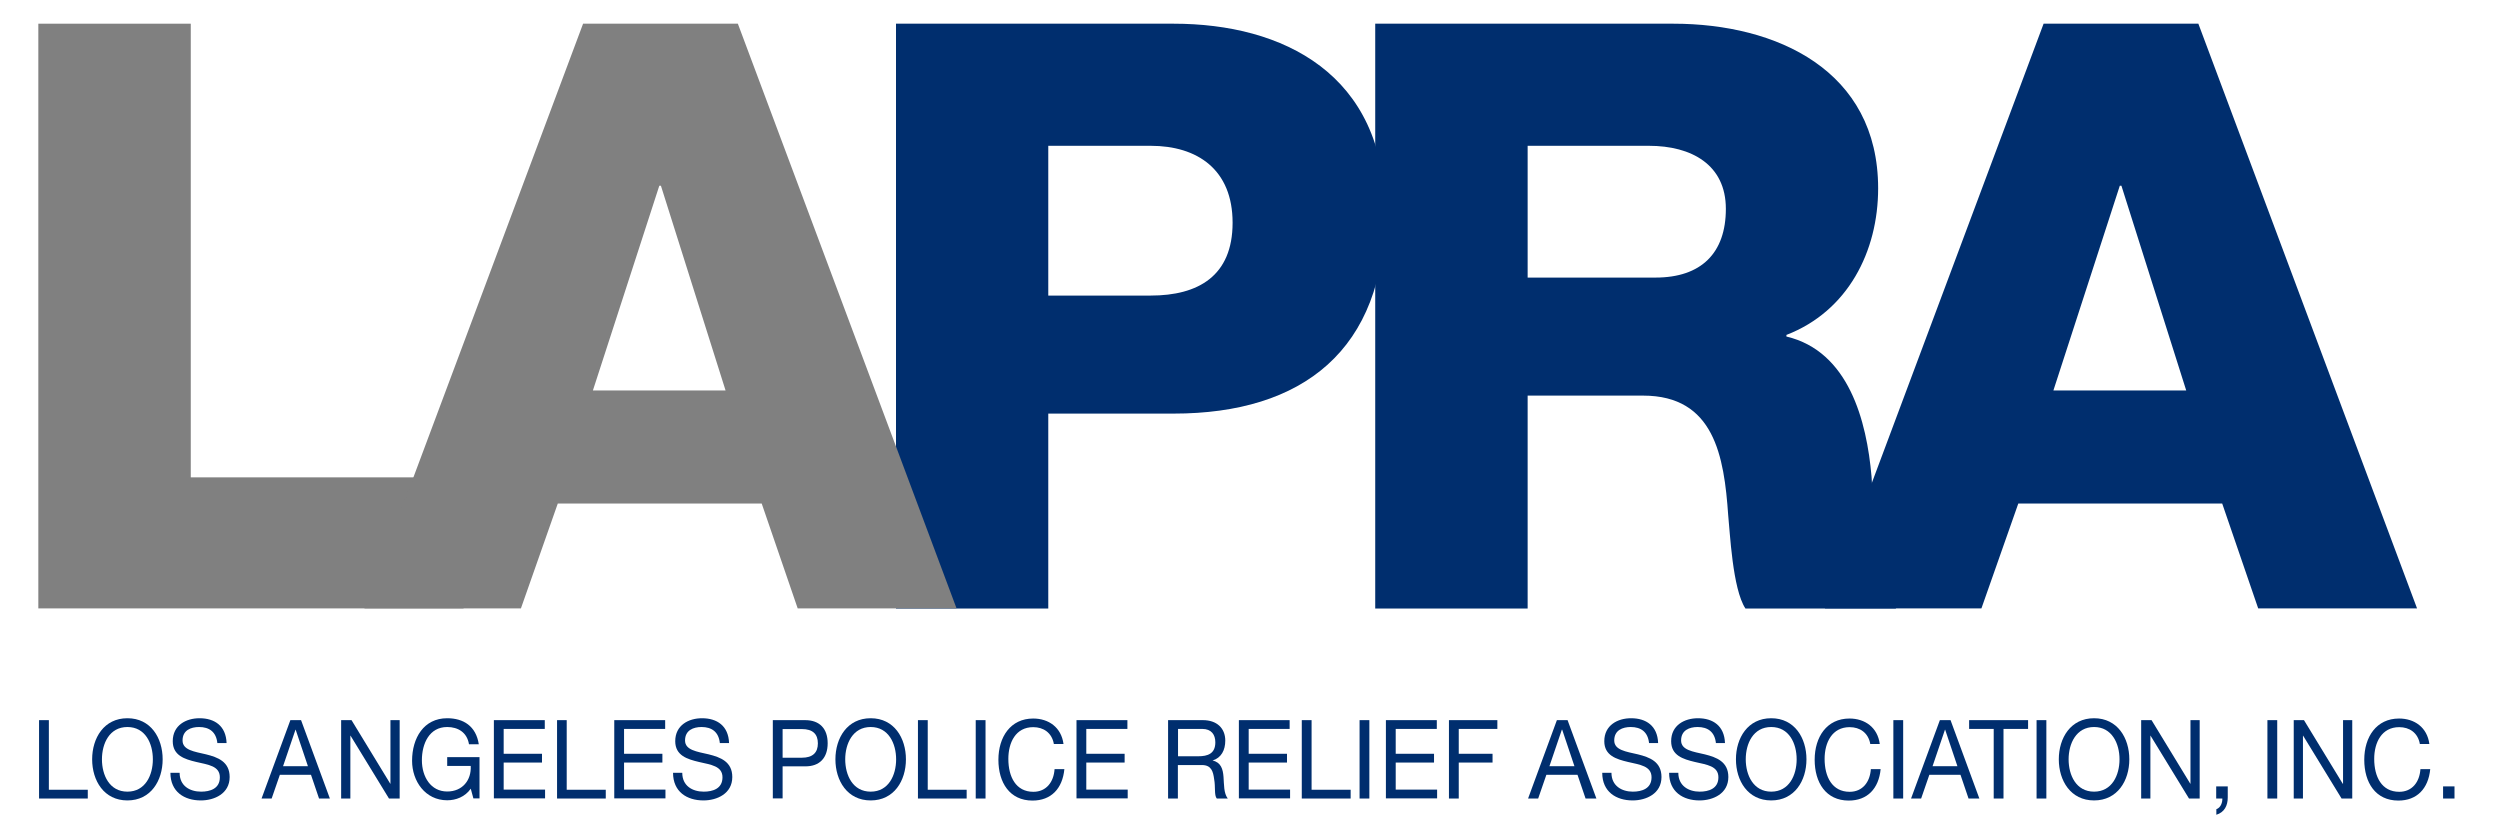
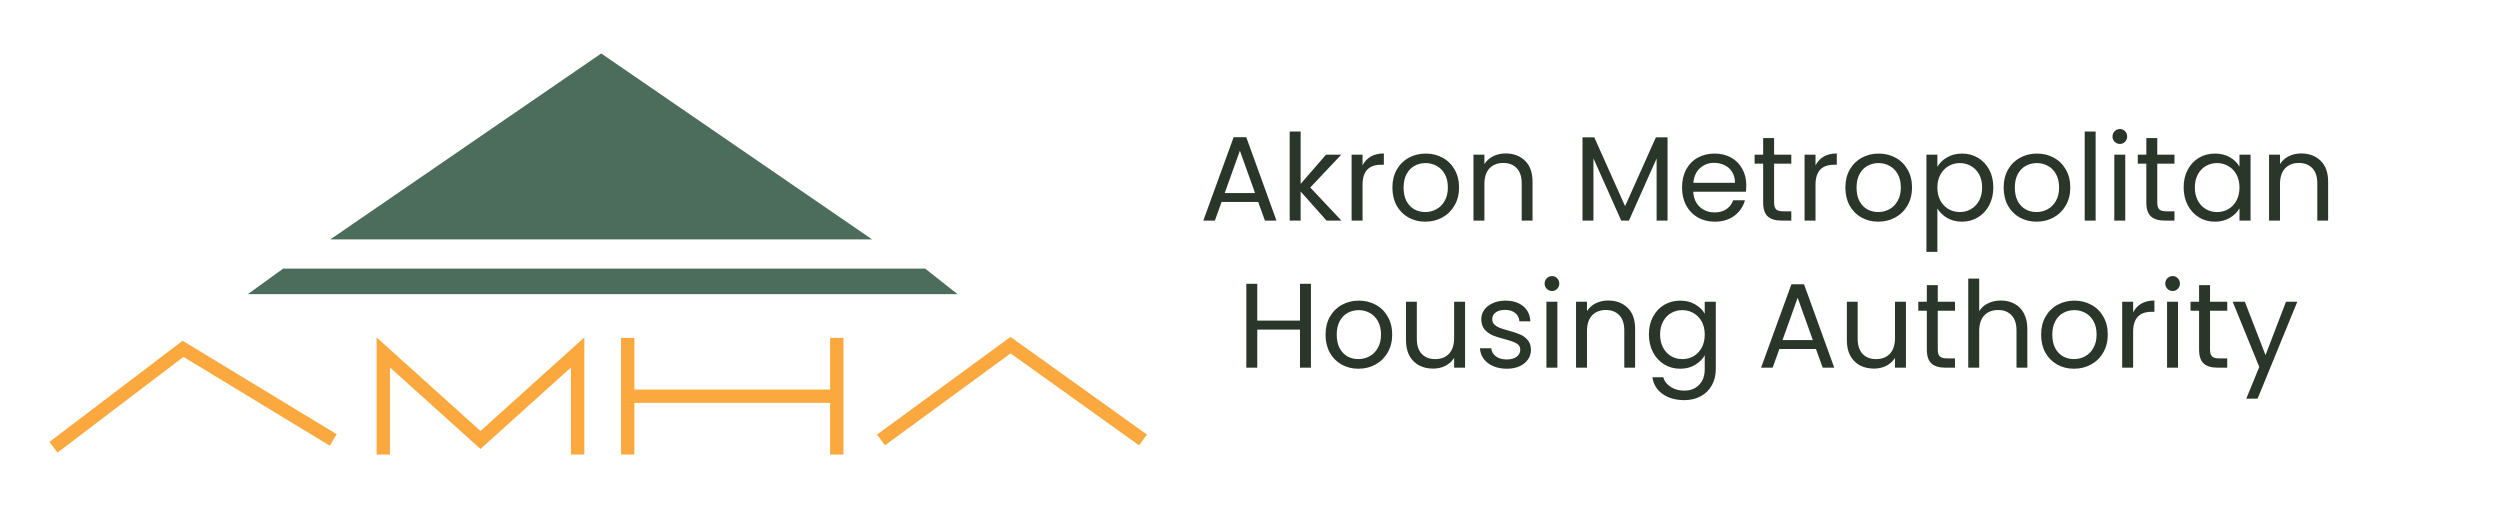
- <svg xmlns="http://www.w3.org/2000/svg" width="180" height="60" viewBox="0 0 180 60" fill="none">
-   <path d="M64.512 1.706H84.502C92.349 1.706 99.722 5.307 99.722 15.268C99.722 25.23 93.76 29.779 84.502 29.779H75.476V43.815H64.512V1.706ZM75.476 21.281H82.849C86.272 21.281 88.747 19.87 88.747 16.037C88.747 12.204 86.209 10.498 82.849 10.498H75.476V21.292V21.281Z" fill="#002E6E" />
-   <path d="M99.016 1.706H120.481C127.917 1.706 135.226 5.065 135.226 13.563C135.226 18.101 133.046 22.408 128.622 24.114V24.23C133.109 25.293 134.405 30.305 134.752 34.317C134.868 36.086 135.047 42.278 136.522 43.815H125.673C124.736 42.404 124.557 38.277 124.43 37.097C124.136 32.854 123.43 28.484 118.301 28.484H109.99V43.815H99.016V1.706ZM109.99 19.986H119.196C122.492 19.986 124.262 18.217 124.262 15.037C124.262 11.857 121.787 10.498 118.722 10.498H109.99V19.997V19.986Z" fill="#002E6E" />
-   <path d="M147.139 1.706H158.282L174.028 43.805H162.59L159.999 36.255H145.317L142.662 43.805H131.393L147.139 1.706ZM147.855 28.115H157.408L152.742 13.373H152.626L147.844 28.115H147.855Z" fill="#002E6E" />
-   <path d="M2.812 51.85H3.518V56.862H6.32V57.494H2.812V51.85Z" fill="#002E6E" />
-   <path d="M9.173 51.713C10.858 51.713 11.711 53.134 11.711 54.672C11.711 56.209 10.858 57.631 9.173 57.631C7.488 57.631 6.635 56.209 6.635 54.672C6.635 53.134 7.488 51.713 9.173 51.713ZM9.173 56.999C10.469 56.999 11.006 55.809 11.006 54.672C11.006 53.535 10.469 52.345 9.173 52.345C7.878 52.345 7.34 53.535 7.34 54.672C7.34 55.809 7.878 56.999 9.173 56.999Z" fill="#002E6E" />
-   <path d="M15.65 53.503C15.566 52.692 15.061 52.345 14.334 52.345C13.744 52.345 13.144 52.576 13.144 53.313C13.144 54.008 13.986 54.114 14.839 54.314C15.682 54.524 16.535 54.84 16.535 55.946C16.535 57.146 15.429 57.631 14.46 57.631C13.27 57.631 12.27 57.01 12.27 55.641H12.933C12.933 56.588 13.67 56.999 14.481 56.999C15.124 56.999 15.829 56.788 15.829 55.967C15.829 55.146 14.987 55.061 14.134 54.861C13.291 54.661 12.438 54.398 12.438 53.366C12.438 52.218 13.396 51.713 14.366 51.713C15.45 51.713 16.272 52.261 16.314 53.503H15.65Z" fill="#002E6E" />
-   <path d="M20.896 51.85H21.676L23.751 57.494H22.971L22.392 55.788H20.149L19.559 57.494H18.832L20.907 51.85H20.896ZM20.37 55.167H22.171L21.286 52.534H21.276L20.38 55.167H20.37Z" fill="#002E6E" />
-   <path d="M24.562 51.85H25.31L28.101 56.43H28.112V51.85H28.776V57.494H28.007L25.237 52.966H25.226V57.494H24.562V51.85Z" fill="#002E6E" />
-   <path d="M33.893 56.788C33.483 57.378 32.819 57.62 32.198 57.62C30.618 57.62 29.67 56.241 29.67 54.777C29.67 53.134 30.512 51.713 32.198 51.713C33.356 51.713 34.273 52.271 34.473 53.587H33.767C33.63 52.734 32.977 52.345 32.198 52.345C30.913 52.345 30.376 53.535 30.376 54.735C30.376 55.935 31.018 56.988 32.198 56.988C33.293 56.988 33.946 56.178 33.893 55.146H32.198V54.514H34.525V57.483H34.083L33.893 56.778V56.788Z" fill="#002E6E" />
-   <path d="M35.559 51.85H39.224V52.482H36.264V54.272H39.024V54.904H36.264V56.852H39.245V57.483H35.559V51.839V51.85Z" fill="#002E6E" />
-   <path d="M40.098 51.85H40.803V56.862H43.615V57.494H40.108V51.85H40.098Z" fill="#002E6E" />
-   <path d="M44.227 51.85H47.892V52.482H44.932V54.272H47.692V54.904H44.932V56.852H47.913V57.483H44.227V51.839V51.85Z" fill="#002E6E" />
-   <path d="M51.829 53.503C51.745 52.692 51.24 52.345 50.513 52.345C49.923 52.345 49.323 52.576 49.323 53.313C49.323 54.008 50.165 54.114 51.029 54.314C51.871 54.524 52.725 54.84 52.725 55.946C52.725 57.146 51.619 57.631 50.65 57.631C49.46 57.631 48.459 57.01 48.459 55.641H49.123C49.123 56.588 49.86 56.999 50.671 56.999C51.313 56.999 52.019 56.788 52.019 55.967C52.019 55.146 51.176 55.061 50.323 54.861C49.481 54.661 48.617 54.398 48.617 53.366C48.617 52.218 49.575 51.713 50.544 51.713C51.629 51.713 52.451 52.261 52.493 53.503H51.829Z" fill="#002E6E" />
-   <path d="M55.643 51.85H57.97C59.023 51.85 59.592 52.471 59.592 53.514C59.592 54.556 59.023 55.188 57.97 55.177H56.348V57.483H55.643V51.839V51.85ZM56.348 54.556H57.728C58.518 54.556 58.887 54.187 58.887 53.524C58.887 52.861 58.529 52.492 57.728 52.492H56.348V54.566V54.556Z" fill="#002E6E" />
-   <path d="M62.689 51.713C64.374 51.713 65.227 53.134 65.227 54.672C65.227 56.209 64.374 57.631 62.689 57.631C61.004 57.631 60.15 56.209 60.15 54.672C60.15 53.134 61.004 51.713 62.689 51.713ZM62.689 56.999C63.984 56.999 64.521 55.809 64.521 54.672C64.521 53.535 63.974 52.345 62.689 52.345C61.404 52.345 60.856 53.535 60.856 54.672C60.856 55.809 61.393 56.999 62.689 56.999Z" fill="#002E6E" />
-   <path d="M66.092 51.85H66.797V56.862H69.599V57.494H66.092V51.85Z" fill="#002E6E" />
-   <path d="M70.252 51.85H70.958V57.494H70.252V51.85Z" fill="#002E6E" />
-   <path d="M75.877 53.556C75.729 52.755 75.129 52.355 74.391 52.355C73.128 52.355 72.601 53.461 72.601 54.64C72.601 55.925 73.138 57.01 74.402 57.01C75.329 57.01 75.866 56.315 75.929 55.377H76.635C76.498 56.788 75.677 57.641 74.339 57.641C72.696 57.641 71.885 56.346 71.885 54.703C71.885 53.061 72.759 51.734 74.391 51.734C75.497 51.734 76.414 52.366 76.572 53.566H75.866L75.877 53.556Z" fill="#002E6E" />
-   <path d="M77.508 51.85H81.173V52.482H78.213V54.272H80.973V54.904H78.213V56.852H81.194V57.483H77.508V51.839V51.85Z" fill="#002E6E" />
-   <path d="M84.112 51.85H86.608C87.609 51.85 88.22 52.429 88.22 53.324C88.22 54.008 87.935 54.566 87.303 54.756C87.914 54.893 88.051 55.377 88.093 55.935C88.135 56.493 88.104 57.104 88.399 57.494H87.609C87.409 57.262 87.525 56.651 87.419 56.104C87.346 55.546 87.219 55.083 86.535 55.083H84.807V57.494H84.102V51.85H84.112ZM86.282 54.451C86.945 54.451 87.504 54.272 87.504 53.45C87.504 52.892 87.219 52.482 86.566 52.482H84.818V54.451H86.292H86.282Z" fill="#002E6E" />
-   <path d="M89.199 51.85H92.854V52.482H89.905V54.272H92.664V54.904H89.905V56.852H92.886V57.483H89.199V51.839V51.85Z" fill="#002E6E" />
-   <path d="M93.728 51.85H94.434V56.862H97.246V57.494H93.728V51.85Z" fill="#002E6E" />
-   <path d="M97.889 51.85H98.594V57.494H97.889V51.85Z" fill="#002E6E" />
-   <path d="M99.785 51.85H103.45V52.482H100.491V54.272H103.25V54.904H100.491V56.852H103.472V57.483H99.785V51.839V51.85Z" fill="#002E6E" />
-   <path d="M104.324 51.85H107.81V52.482H105.03V54.272H107.463V54.904H105.03V57.494H104.324V51.85Z" fill="#002E6E" />
-   <path d="M112.086 51.85H112.865L114.94 57.494H114.161L113.581 55.788H111.338L110.748 57.494H110.021L112.096 51.85H112.086ZM111.559 55.167H113.36L112.476 52.534H112.454L111.559 55.167Z" fill="#002E6E" />
-   <path d="M118.732 53.503C118.647 52.692 118.142 52.345 117.415 52.345C116.825 52.345 116.225 52.576 116.225 53.313C116.225 54.008 117.068 54.114 117.931 54.314C118.774 54.524 119.627 54.84 119.627 55.946C119.627 57.146 118.521 57.631 117.552 57.631C116.362 57.631 115.361 57.01 115.361 55.641H116.025C116.025 56.588 116.773 56.999 117.563 56.999C118.205 56.999 118.911 56.788 118.911 55.967C118.911 55.146 118.068 55.061 117.215 54.861C116.372 54.661 115.509 54.398 115.509 53.366C115.509 52.218 116.467 51.713 117.436 51.713C118.521 51.713 119.343 52.261 119.385 53.503H118.721H118.732Z" fill="#002E6E" />
-   <path d="M123.546 53.503C123.462 52.692 122.956 52.345 122.23 52.345C121.64 52.345 121.039 52.576 121.039 53.313C121.039 54.008 121.882 54.114 122.746 54.314C123.588 54.524 124.441 54.84 124.441 55.946C124.441 57.146 123.336 57.631 122.367 57.631C121.176 57.631 120.176 57.01 120.176 55.641H120.839C120.839 56.588 121.587 56.999 122.377 56.999C123.02 56.999 123.725 56.788 123.725 55.967C123.725 55.146 122.883 55.061 122.029 54.861C121.187 54.661 120.323 54.398 120.323 53.366C120.323 52.218 121.282 51.713 122.251 51.713C123.336 51.713 124.157 52.261 124.199 53.503H123.536H123.546Z" fill="#002E6E" />
-   <path d="M127.527 51.713C129.212 51.713 130.065 53.134 130.065 54.672C130.065 56.209 129.212 57.631 127.527 57.631C125.841 57.631 124.988 56.209 124.988 54.672C124.988 53.134 125.841 51.713 127.527 51.713ZM127.527 56.999C128.822 56.999 129.359 55.809 129.359 54.672C129.359 53.535 128.822 52.345 127.527 52.345C126.231 52.345 125.694 53.535 125.694 54.672C125.694 55.809 126.242 56.999 127.527 56.999Z" fill="#002E6E" />
-   <path d="M134.659 53.556C134.511 52.755 133.911 52.355 133.174 52.355C131.91 52.355 131.372 53.461 131.372 54.64C131.372 55.925 131.91 57.01 133.174 57.01C134.1 57.01 134.638 56.315 134.701 55.377H135.406C135.269 56.788 134.448 57.641 133.11 57.641C131.467 57.641 130.656 56.346 130.656 54.703C130.656 53.061 131.53 51.734 133.163 51.734C134.269 51.734 135.185 52.366 135.343 53.566H134.638L134.659 53.556Z" fill="#002E6E" />
-   <path d="M136.322 51.85H137.028V57.494H136.322V51.85Z" fill="#002E6E" />
-   <path d="M139.66 51.85H140.439L142.514 57.494H141.735L141.156 55.788H138.912L138.322 57.494H137.596L139.671 51.85H139.66ZM139.133 55.167H140.934L140.05 52.534H140.039L139.144 55.167H139.133Z" fill="#002E6E" />
-   <path d="M143.547 52.482H141.777V51.85H146.022V52.482H144.252V57.494H143.547V52.482Z" fill="#002E6E" />
-   <path d="M146.633 51.85H147.338V57.494H146.633V51.85Z" fill="#002E6E" />
-   <path d="M150.773 51.713C152.458 51.713 153.311 53.134 153.311 54.672C153.311 56.209 152.458 57.631 150.773 57.631C149.087 57.631 148.234 56.209 148.234 54.672C148.234 53.134 149.087 51.713 150.773 51.713ZM150.773 56.999C152.068 56.999 152.605 55.809 152.605 54.672C152.605 53.535 152.058 52.345 150.773 52.345C149.488 52.345 148.94 53.535 148.94 54.672C148.94 55.809 149.477 56.999 150.773 56.999Z" fill="#002E6E" />
-   <path d="M154.164 51.85H154.912L157.703 56.43H157.714V51.85H158.377V57.494H157.608L154.838 52.966H154.828V57.494H154.164V51.85Z" fill="#002E6E" />
-   <path d="M159.577 56.62H160.398V57.42C160.398 58.01 160.156 58.484 159.577 58.663V58.263C159.914 58.147 160.019 57.747 160.009 57.494H159.566V56.62H159.577Z" fill="#002E6E" />
-   <path d="M163.254 51.85H163.96V57.494H163.254V51.85Z" fill="#002E6E" />
-   <path d="M165.139 51.85H165.886L168.678 56.43H168.699V51.85H169.362V57.494H168.593L165.823 52.966H165.813V57.494H165.149V51.85H165.139Z" fill="#002E6E" />
-   <path d="M174.229 53.556C174.081 52.755 173.481 52.355 172.744 52.355C171.48 52.355 170.943 53.461 170.943 54.64C170.943 55.925 171.48 57.01 172.744 57.01C173.671 57.01 174.208 56.315 174.271 55.377H174.977C174.84 56.788 174.018 57.641 172.681 57.641C171.038 57.641 170.227 56.346 170.227 54.703C170.227 53.061 171.101 51.734 172.733 51.734C173.839 51.734 174.756 52.366 174.914 53.566H174.208L174.229 53.556Z" fill="#002E6E" />
-   <path d="M175.902 56.62H176.724V57.494H175.902V56.62Z" fill="#002E6E" />
-   <path d="M2.76 1.706H13.735V34.37H33.378V43.805H2.76V1.706Z" fill="#808080" />
-   <path d="M41.982 1.706H53.126L68.872 43.805H57.434L54.843 36.255H40.16L37.506 43.805H26.236L41.982 1.706ZM42.688 28.115H52.241L47.586 13.373H47.47L42.688 28.115Z" fill="#808080" />
+ <svg xmlns="http://www.w3.org/2000/svg" width="374" height="76" viewBox="0 0 374 76" fill="none">
+   <path d="M130.47 35.818H49.411L89.941 8L130.47 35.818Z" fill="#4C6D5B" />
+   <path d="M42.362 40.182L37.076 44H143.246L138.4 40.182H124.743H42.362Z" fill="#4C6D5B" />
+   <path d="M57.341 68V52.727L71.878 65.818L86.416 52.727V68M93.905 50.545V59.273M93.905 68V59.273M93.905 59.273H125.184V50.545V68M131.792 65.818L151.176 51.636L171 65.818" stroke="#FBA93E" stroke-width="2" />
+   <path d="M8 66.909L27.384 52.182L49.851 65.818" stroke="#FBA93E" stroke-width="2" />
+   <path d="M188.224 30.21H182.752L181.744 33H180.016L184.552 20.526H186.442L190.96 33H189.232L188.224 30.21ZM187.756 28.878L185.488 22.542L183.22 28.878H187.756ZM198.445 33L194.575 28.644V33H192.937V19.68H194.575V27.51L198.373 23.136H200.659L196.015 28.05L200.677 33H198.445ZM203.838 24.738C204.126 24.174 204.534 23.736 205.062 23.424C205.602 23.112 206.256 22.956 207.024 22.956V24.648H206.592C204.756 24.648 203.838 25.644 203.838 27.636V33H202.2V23.136H203.838V24.738ZM213.217 33.162C212.293 33.162 211.453 32.952 210.697 32.532C209.953 32.112 209.365 31.518 208.933 30.75C208.513 29.97 208.303 29.07 208.303 28.05C208.303 27.042 208.519 26.154 208.951 25.386C209.395 24.606 209.995 24.012 210.751 23.604C211.507 23.184 212.353 22.974 213.289 22.974C214.225 22.974 215.071 23.184 215.827 23.604C216.583 24.012 217.177 24.6 217.609 25.368C218.053 26.136 218.275 27.03 218.275 28.05C218.275 29.07 218.047 29.97 217.591 30.75C217.147 31.518 216.541 32.112 215.773 32.532C215.005 32.952 214.153 33.162 213.217 33.162ZM213.217 31.722C213.805 31.722 214.357 31.584 214.873 31.308C215.389 31.032 215.803 30.618 216.115 30.066C216.439 29.514 216.601 28.842 216.601 28.05C216.601 27.258 216.445 26.586 216.133 26.034C215.821 25.482 215.413 25.074 214.909 24.81C214.405 24.534 213.859 24.396 213.271 24.396C212.671 24.396 212.119 24.534 211.615 24.81C211.123 25.074 210.727 25.482 210.427 26.034C210.127 26.586 209.977 27.258 209.977 28.05C209.977 28.854 210.121 29.532 210.409 30.084C210.709 30.636 211.105 31.05 211.597 31.326C212.089 31.59 212.629 31.722 213.217 31.722ZM225.235 22.956C226.435 22.956 227.407 23.322 228.151 24.054C228.895 24.774 229.267 25.818 229.267 27.186V33H227.647V27.42C227.647 26.436 227.401 25.686 226.909 25.17C226.417 24.642 225.745 24.378 224.893 24.378C224.029 24.378 223.339 24.648 222.823 25.188C222.319 25.728 222.067 26.514 222.067 27.546V33H220.429V23.136H222.067V24.54C222.391 24.036 222.829 23.646 223.381 23.37C223.945 23.094 224.563 22.956 225.235 22.956ZM249.467 20.544V33H247.829V23.712L243.689 33H242.537L238.379 23.694V33H236.741V20.544H238.505L243.113 30.84L247.721 20.544H249.467ZM261.245 27.69C261.245 28.002 261.227 28.332 261.191 28.68H253.307C253.367 29.652 253.697 30.414 254.297 30.966C254.909 31.506 255.647 31.776 256.511 31.776C257.219 31.776 257.807 31.614 258.275 31.29C258.755 30.954 259.091 30.51 259.283 29.958H261.047C260.783 30.906 260.255 31.68 259.463 32.28C258.671 32.868 257.687 33.162 256.511 33.162C255.575 33.162 254.735 32.952 253.991 32.532C253.259 32.112 252.683 31.518 252.263 30.75C251.843 29.97 251.633 29.07 251.633 28.05C251.633 27.03 251.837 26.136 252.245 25.368C252.653 24.6 253.223 24.012 253.955 23.604C254.699 23.184 255.551 22.974 256.511 22.974C257.447 22.974 258.275 23.178 258.995 23.586C259.715 23.994 260.267 24.558 260.651 25.278C261.047 25.986 261.245 26.79 261.245 27.69ZM259.553 27.348C259.553 26.724 259.415 26.19 259.139 25.746C258.863 25.29 258.485 24.948 258.005 24.72C257.537 24.48 257.015 24.36 256.439 24.36C255.611 24.36 254.903 24.624 254.315 25.152C253.739 25.68 253.409 26.412 253.325 27.348H259.553ZM265.405 24.486V30.3C265.405 30.78 265.507 31.122 265.711 31.326C265.915 31.518 266.269 31.614 266.773 31.614H267.979V33H266.503C265.591 33 264.907 32.79 264.451 32.37C263.995 31.95 263.767 31.26 263.767 30.3V24.486H262.489V23.136H263.767V20.652H265.405V23.136H267.979V24.486H265.405ZM271.602 24.738C271.89 24.174 272.298 23.736 272.826 23.424C273.366 23.112 274.02 22.956 274.788 22.956V24.648H274.356C272.52 24.648 271.602 25.644 271.602 27.636V33H269.964V23.136H271.602V24.738ZM280.981 33.162C280.057 33.162 279.217 32.952 278.461 32.532C277.717 32.112 277.129 31.518 276.697 30.75C276.277 29.97 276.067 29.07 276.067 28.05C276.067 27.042 276.283 26.154 276.715 25.386C277.159 24.606 277.759 24.012 278.515 23.604C279.271 23.184 280.117 22.974 281.053 22.974C281.989 22.974 282.835 23.184 283.591 23.604C284.347 24.012 284.941 24.6 285.373 25.368C285.817 26.136 286.039 27.03 286.039 28.05C286.039 29.07 285.811 29.97 285.355 30.75C284.911 31.518 284.305 32.112 283.537 32.532C282.769 32.952 281.917 33.162 280.981 33.162ZM280.981 31.722C281.569 31.722 282.121 31.584 282.637 31.308C283.153 31.032 283.567 30.618 283.879 30.066C284.203 29.514 284.365 28.842 284.365 28.05C284.365 27.258 284.209 26.586 283.897 26.034C283.585 25.482 283.177 25.074 282.673 24.81C282.169 24.534 281.623 24.396 281.035 24.396C280.435 24.396 279.883 24.534 279.379 24.81C278.887 25.074 278.491 25.482 278.191 26.034C277.891 26.586 277.741 27.258 277.741 28.05C277.741 28.854 277.885 29.532 278.173 30.084C278.473 30.636 278.869 31.05 279.361 31.326C279.853 31.59 280.393 31.722 280.981 31.722ZM289.831 24.954C290.155 24.39 290.635 23.922 291.271 23.55C291.919 23.166 292.669 22.974 293.521 22.974C294.397 22.974 295.189 23.184 295.897 23.604C296.617 24.024 297.181 24.618 297.589 25.386C297.997 26.142 298.201 27.024 298.201 28.032C298.201 29.028 297.997 29.916 297.589 30.696C297.181 31.476 296.617 32.082 295.897 32.514C295.189 32.946 294.397 33.162 293.521 33.162C292.681 33.162 291.937 32.976 291.289 32.604C290.653 32.22 290.167 31.746 289.831 31.182V37.68H288.193V23.136H289.831V24.954ZM296.527 28.032C296.527 27.288 296.377 26.64 296.077 26.088C295.777 25.536 295.369 25.116 294.853 24.828C294.349 24.54 293.791 24.396 293.179 24.396C292.579 24.396 292.021 24.546 291.505 24.846C291.001 25.134 290.593 25.56 290.281 26.124C289.981 26.676 289.831 27.318 289.831 28.05C289.831 28.794 289.981 29.448 290.281 30.012C290.593 30.564 291.001 30.99 291.505 31.29C292.021 31.578 292.579 31.722 293.179 31.722C293.791 31.722 294.349 31.578 294.853 31.29C295.369 30.99 295.777 30.564 296.077 30.012C296.377 29.448 296.527 28.788 296.527 28.032ZM304.659 33.162C303.735 33.162 302.895 32.952 302.139 32.532C301.395 32.112 300.807 31.518 300.375 30.75C299.955 29.97 299.745 29.07 299.745 28.05C299.745 27.042 299.961 26.154 300.393 25.386C300.837 24.606 301.437 24.012 302.193 23.604C302.949 23.184 303.795 22.974 304.731 22.974C305.667 22.974 306.513 23.184 307.269 23.604C308.025 24.012 308.619 24.6 309.051 25.368C309.495 26.136 309.717 27.03 309.717 28.05C309.717 29.07 309.489 29.97 309.033 30.75C308.589 31.518 307.983 32.112 307.215 32.532C306.447 32.952 305.595 33.162 304.659 33.162ZM304.659 31.722C305.247 31.722 305.799 31.584 306.315 31.308C306.831 31.032 307.245 30.618 307.557 30.066C307.881 29.514 308.043 28.842 308.043 28.05C308.043 27.258 307.887 26.586 307.575 26.034C307.263 25.482 306.855 25.074 306.351 24.81C305.847 24.534 305.301 24.396 304.713 24.396C304.113 24.396 303.561 24.534 303.057 24.81C302.565 25.074 302.169 25.482 301.869 26.034C301.569 26.586 301.419 27.258 301.419 28.05C301.419 28.854 301.563 29.532 301.851 30.084C302.151 30.636 302.547 31.05 303.039 31.326C303.531 31.59 304.071 31.722 304.659 31.722ZM313.508 19.68V33H311.87V19.68H313.508ZM317.146 21.534C316.834 21.534 316.57 21.426 316.354 21.21C316.138 20.994 316.03 20.73 316.03 20.418C316.03 20.106 316.138 19.842 316.354 19.626C316.57 19.41 316.834 19.302 317.146 19.302C317.446 19.302 317.698 19.41 317.902 19.626C318.118 19.842 318.226 20.106 318.226 20.418C318.226 20.73 318.118 20.994 317.902 21.21C317.698 21.426 317.446 21.534 317.146 21.534ZM317.938 23.136V33H316.3V23.136H317.938ZM322.728 24.486V30.3C322.728 30.78 322.83 31.122 323.034 31.326C323.238 31.518 323.592 31.614 324.096 31.614H325.302V33H323.826C322.914 33 322.23 32.79 321.774 32.37C321.318 31.95 321.09 31.26 321.09 30.3V24.486H319.812V23.136H321.09V20.652H322.728V23.136H325.302V24.486H322.728ZM326.674 28.032C326.674 27.024 326.878 26.142 327.286 25.386C327.694 24.618 328.252 24.024 328.96 23.604C329.68 23.184 330.478 22.974 331.354 22.974C332.218 22.974 332.968 23.16 333.604 23.532C334.24 23.904 334.714 24.372 335.026 24.936V23.136H336.682V33H335.026V31.164C334.702 31.74 334.216 32.22 333.568 32.604C332.932 32.976 332.188 33.162 331.336 33.162C330.46 33.162 329.668 32.946 328.96 32.514C328.252 32.082 327.694 31.476 327.286 30.696C326.878 29.916 326.674 29.028 326.674 28.032ZM335.026 28.05C335.026 27.306 334.876 26.658 334.576 26.106C334.276 25.554 333.868 25.134 333.352 24.846C332.848 24.546 332.29 24.396 331.678 24.396C331.066 24.396 330.508 24.54 330.004 24.828C329.5 25.116 329.098 25.536 328.798 26.088C328.498 26.64 328.348 27.288 328.348 28.032C328.348 28.788 328.498 29.448 328.798 30.012C329.098 30.564 329.5 30.99 330.004 31.29C330.508 31.578 331.066 31.722 331.678 31.722C332.29 31.722 332.848 31.578 333.352 31.29C333.868 30.99 334.276 30.564 334.576 30.012C334.876 29.448 335.026 28.794 335.026 28.05ZM344.256 22.956C345.456 22.956 346.428 23.322 347.172 24.054C347.916 24.774 348.288 25.818 348.288 27.186V33H346.668V27.42C346.668 26.436 346.422 25.686 345.93 25.17C345.438 24.642 344.766 24.378 343.914 24.378C343.05 24.378 342.36 24.648 341.844 25.188C341.34 25.728 341.088 26.514 341.088 27.546V33H339.45V23.136H341.088V24.54C341.412 24.036 341.85 23.646 342.402 23.37C342.966 23.094 343.584 22.956 344.256 22.956ZM196.116 42.454V55H194.478V49.312H188.088V55H186.45V42.454H188.088V47.962H194.478V42.454H196.116ZM203.215 55.162C202.291 55.162 201.451 54.952 200.695 54.532C199.951 54.112 199.363 53.518 198.931 52.75C198.511 51.97 198.301 51.07 198.301 50.05C198.301 49.042 198.517 48.154 198.949 47.386C199.393 46.606 199.993 46.012 200.749 45.604C201.505 45.184 202.351 44.974 203.287 44.974C204.223 44.974 205.069 45.184 205.825 45.604C206.581 46.012 207.175 46.6 207.607 47.368C208.051 48.136 208.273 49.03 208.273 50.05C208.273 51.07 208.045 51.97 207.589 52.75C207.145 53.518 206.539 54.112 205.771 54.532C205.003 54.952 204.151 55.162 203.215 55.162ZM203.215 53.722C203.803 53.722 204.355 53.584 204.871 53.308C205.387 53.032 205.801 52.618 206.113 52.066C206.437 51.514 206.599 50.842 206.599 50.05C206.599 49.258 206.443 48.586 206.131 48.034C205.819 47.482 205.411 47.074 204.907 46.81C204.403 46.534 203.857 46.396 203.269 46.396C202.669 46.396 202.117 46.534 201.613 46.81C201.121 47.074 200.725 47.482 200.425 48.034C200.125 48.586 199.975 49.258 199.975 50.05C199.975 50.854 200.119 51.532 200.407 52.084C200.707 52.636 201.103 53.05 201.595 53.326C202.087 53.59 202.627 53.722 203.215 53.722ZM219.175 45.136V55H217.537V53.542C217.225 54.046 216.787 54.442 216.223 54.73C215.671 55.006 215.059 55.144 214.387 55.144C213.619 55.144 212.929 54.988 212.317 54.676C211.705 54.352 211.219 53.872 210.859 53.236C210.511 52.6 210.337 51.826 210.337 50.914V45.136H211.957V50.698C211.957 51.67 212.203 52.42 212.695 52.948C213.187 53.464 213.859 53.722 214.711 53.722C215.587 53.722 216.277 53.452 216.781 52.912C217.285 52.372 217.537 51.586 217.537 50.554V45.136H219.175ZM225.433 55.162C224.677 55.162 223.999 55.036 223.399 54.784C222.799 54.52 222.325 54.16 221.977 53.704C221.629 53.236 221.437 52.702 221.401 52.102H223.093C223.141 52.594 223.369 52.996 223.777 53.308C224.197 53.62 224.743 53.776 225.415 53.776C226.039 53.776 226.531 53.638 226.891 53.362C227.251 53.086 227.431 52.738 227.431 52.318C227.431 51.886 227.239 51.568 226.855 51.364C226.471 51.148 225.877 50.938 225.073 50.734C224.341 50.542 223.741 50.35 223.273 50.158C222.817 49.954 222.421 49.66 222.085 49.276C221.761 48.88 221.599 48.364 221.599 47.728C221.599 47.224 221.749 46.762 222.049 46.342C222.349 45.922 222.775 45.592 223.327 45.352C223.879 45.1 224.509 44.974 225.217 44.974C226.309 44.974 227.191 45.25 227.863 45.802C228.535 46.354 228.895 47.11 228.943 48.07H227.305C227.269 47.554 227.059 47.14 226.675 46.828C226.303 46.516 225.799 46.36 225.163 46.36C224.575 46.36 224.107 46.486 223.759 46.738C223.411 46.99 223.237 47.32 223.237 47.728C223.237 48.052 223.339 48.322 223.543 48.538C223.759 48.742 224.023 48.91 224.335 49.042C224.659 49.162 225.103 49.3 225.667 49.456C226.375 49.648 226.951 49.84 227.395 50.032C227.839 50.212 228.217 50.488 228.529 50.86C228.853 51.232 229.021 51.718 229.033 52.318C229.033 52.858 228.883 53.344 228.583 53.776C228.283 54.208 227.857 54.55 227.305 54.802C226.765 55.042 226.141 55.162 225.433 55.162ZM232.191 43.534C231.879 43.534 231.615 43.426 231.399 43.21C231.183 42.994 231.075 42.73 231.075 42.418C231.075 42.106 231.183 41.842 231.399 41.626C231.615 41.41 231.879 41.302 232.191 41.302C232.491 41.302 232.743 41.41 232.947 41.626C233.163 41.842 233.271 42.106 233.271 42.418C233.271 42.73 233.163 42.994 232.947 43.21C232.743 43.426 232.491 43.534 232.191 43.534ZM232.983 45.136V55H231.345V45.136H232.983ZM240.581 44.956C241.781 44.956 242.753 45.322 243.497 46.054C244.241 46.774 244.613 47.818 244.613 49.186V55H242.993V49.42C242.993 48.436 242.747 47.686 242.255 47.17C241.763 46.642 241.091 46.378 240.239 46.378C239.375 46.378 238.685 46.648 238.169 47.188C237.665 47.728 237.413 48.514 237.413 49.546V55H235.775V45.136H237.413V46.54C237.737 46.036 238.175 45.646 238.727 45.37C239.291 45.094 239.909 44.956 240.581 44.956ZM251.356 44.974C252.208 44.974 252.952 45.16 253.588 45.532C254.236 45.904 254.716 46.372 255.028 46.936V45.136H256.684V55.216C256.684 56.116 256.492 56.914 256.108 57.61C255.724 58.318 255.172 58.87 254.452 59.266C253.744 59.662 252.916 59.86 251.968 59.86C250.672 59.86 249.592 59.554 248.728 58.942C247.864 58.33 247.354 57.496 247.198 56.44H248.818C248.998 57.04 249.37 57.52 249.934 57.88C250.498 58.252 251.176 58.438 251.968 58.438C252.868 58.438 253.6 58.156 254.164 57.592C254.74 57.028 255.028 56.236 255.028 55.216V53.146C254.704 53.722 254.224 54.202 253.588 54.586C252.952 54.97 252.208 55.162 251.356 55.162C250.48 55.162 249.682 54.946 248.962 54.514C248.254 54.082 247.696 53.476 247.288 52.696C246.88 51.916 246.676 51.028 246.676 50.032C246.676 49.024 246.88 48.142 247.288 47.386C247.696 46.618 248.254 46.024 248.962 45.604C249.682 45.184 250.48 44.974 251.356 44.974ZM255.028 50.05C255.028 49.306 254.878 48.658 254.578 48.106C254.278 47.554 253.87 47.134 253.354 46.846C252.85 46.546 252.292 46.396 251.68 46.396C251.068 46.396 250.51 46.54 250.006 46.828C249.502 47.116 249.1 47.536 248.8 48.088C248.5 48.64 248.35 49.288 248.35 50.032C248.35 50.788 248.5 51.448 248.8 52.012C249.1 52.564 249.502 52.99 250.006 53.29C250.51 53.578 251.068 53.722 251.68 53.722C252.292 53.722 252.85 53.578 253.354 53.29C253.87 52.99 254.278 52.564 254.578 52.012C254.878 51.448 255.028 50.794 255.028 50.05ZM271.667 52.21H266.195L265.187 55H263.459L267.995 42.526H269.885L274.403 55H272.675L271.667 52.21ZM271.199 50.878L268.931 44.542L266.663 50.878H271.199ZM285.128 45.136V55H283.49V53.542C283.178 54.046 282.74 54.442 282.176 54.73C281.624 55.006 281.012 55.144 280.34 55.144C279.572 55.144 278.882 54.988 278.27 54.676C277.658 54.352 277.172 53.872 276.812 53.236C276.464 52.6 276.29 51.826 276.29 50.914V45.136H277.91V50.698C277.91 51.67 278.156 52.42 278.648 52.948C279.14 53.464 279.812 53.722 280.664 53.722C281.54 53.722 282.23 53.452 282.734 52.912C283.238 52.372 283.49 51.586 283.49 50.554V45.136H285.128ZM289.892 46.486V52.3C289.892 52.78 289.994 53.122 290.198 53.326C290.402 53.518 290.756 53.614 291.26 53.614H292.466V55H290.99C290.078 55 289.394 54.79 288.938 54.37C288.482 53.95 288.254 53.26 288.254 52.3V46.486H286.976V45.136H288.254V42.652H289.892V45.136H292.466V46.486H289.892ZM299.346 44.956C300.09 44.956 300.762 45.118 301.362 45.442C301.962 45.754 302.43 46.228 302.766 46.864C303.114 47.5 303.288 48.274 303.288 49.186V55H301.668V49.42C301.668 48.436 301.422 47.686 300.93 47.17C300.438 46.642 299.766 46.378 298.914 46.378C298.05 46.378 297.36 46.648 296.844 47.188C296.34 47.728 296.088 48.514 296.088 49.546V55H294.45V41.68H296.088V46.54C296.412 46.036 296.856 45.646 297.42 45.37C297.996 45.094 298.638 44.956 299.346 44.956ZM310.266 55.162C309.342 55.162 308.502 54.952 307.746 54.532C307.002 54.112 306.414 53.518 305.982 52.75C305.562 51.97 305.352 51.07 305.352 50.05C305.352 49.042 305.568 48.154 306 47.386C306.444 46.606 307.044 46.012 307.8 45.604C308.556 45.184 309.402 44.974 310.338 44.974C311.274 44.974 312.12 45.184 312.876 45.604C313.632 46.012 314.226 46.6 314.658 47.368C315.102 48.136 315.324 49.03 315.324 50.05C315.324 51.07 315.096 51.97 314.64 52.75C314.196 53.518 313.59 54.112 312.822 54.532C312.054 54.952 311.202 55.162 310.266 55.162ZM310.266 53.722C310.854 53.722 311.406 53.584 311.922 53.308C312.438 53.032 312.852 52.618 313.164 52.066C313.488 51.514 313.65 50.842 313.65 50.05C313.65 49.258 313.494 48.586 313.182 48.034C312.87 47.482 312.462 47.074 311.958 46.81C311.454 46.534 310.908 46.396 310.32 46.396C309.72 46.396 309.168 46.534 308.664 46.81C308.172 47.074 307.776 47.482 307.476 48.034C307.176 48.586 307.026 49.258 307.026 50.05C307.026 50.854 307.17 51.532 307.458 52.084C307.758 52.636 308.154 53.05 308.646 53.326C309.138 53.59 309.678 53.722 310.266 53.722ZM319.116 46.738C319.404 46.174 319.812 45.736 320.34 45.424C320.88 45.112 321.534 44.956 322.302 44.956V46.648H321.87C320.034 46.648 319.116 47.644 319.116 49.636V55H317.478V45.136H319.116V46.738ZM325.039 43.534C324.727 43.534 324.463 43.426 324.247 43.21C324.031 42.994 323.923 42.73 323.923 42.418C323.923 42.106 324.031 41.842 324.247 41.626C324.463 41.41 324.727 41.302 325.039 41.302C325.339 41.302 325.591 41.41 325.795 41.626C326.011 41.842 326.119 42.106 326.119 42.418C326.119 42.73 326.011 42.994 325.795 43.21C325.591 43.426 325.339 43.534 325.039 43.534ZM325.831 45.136V55H324.193V45.136H325.831ZM330.62 46.486V52.3C330.62 52.78 330.722 53.122 330.926 53.326C331.13 53.518 331.484 53.614 331.988 53.614H333.194V55H331.718C330.806 55 330.122 54.79 329.666 54.37C329.21 53.95 328.982 53.26 328.982 52.3V46.486H327.704V45.136H328.982V42.652H330.62V45.136H333.194V46.486H330.62ZM343.675 45.136L337.735 59.644H336.043L337.987 54.892L334.009 45.136H335.827L338.923 53.128L341.983 45.136H343.675Z" fill="#2A362A" />
</svg>
